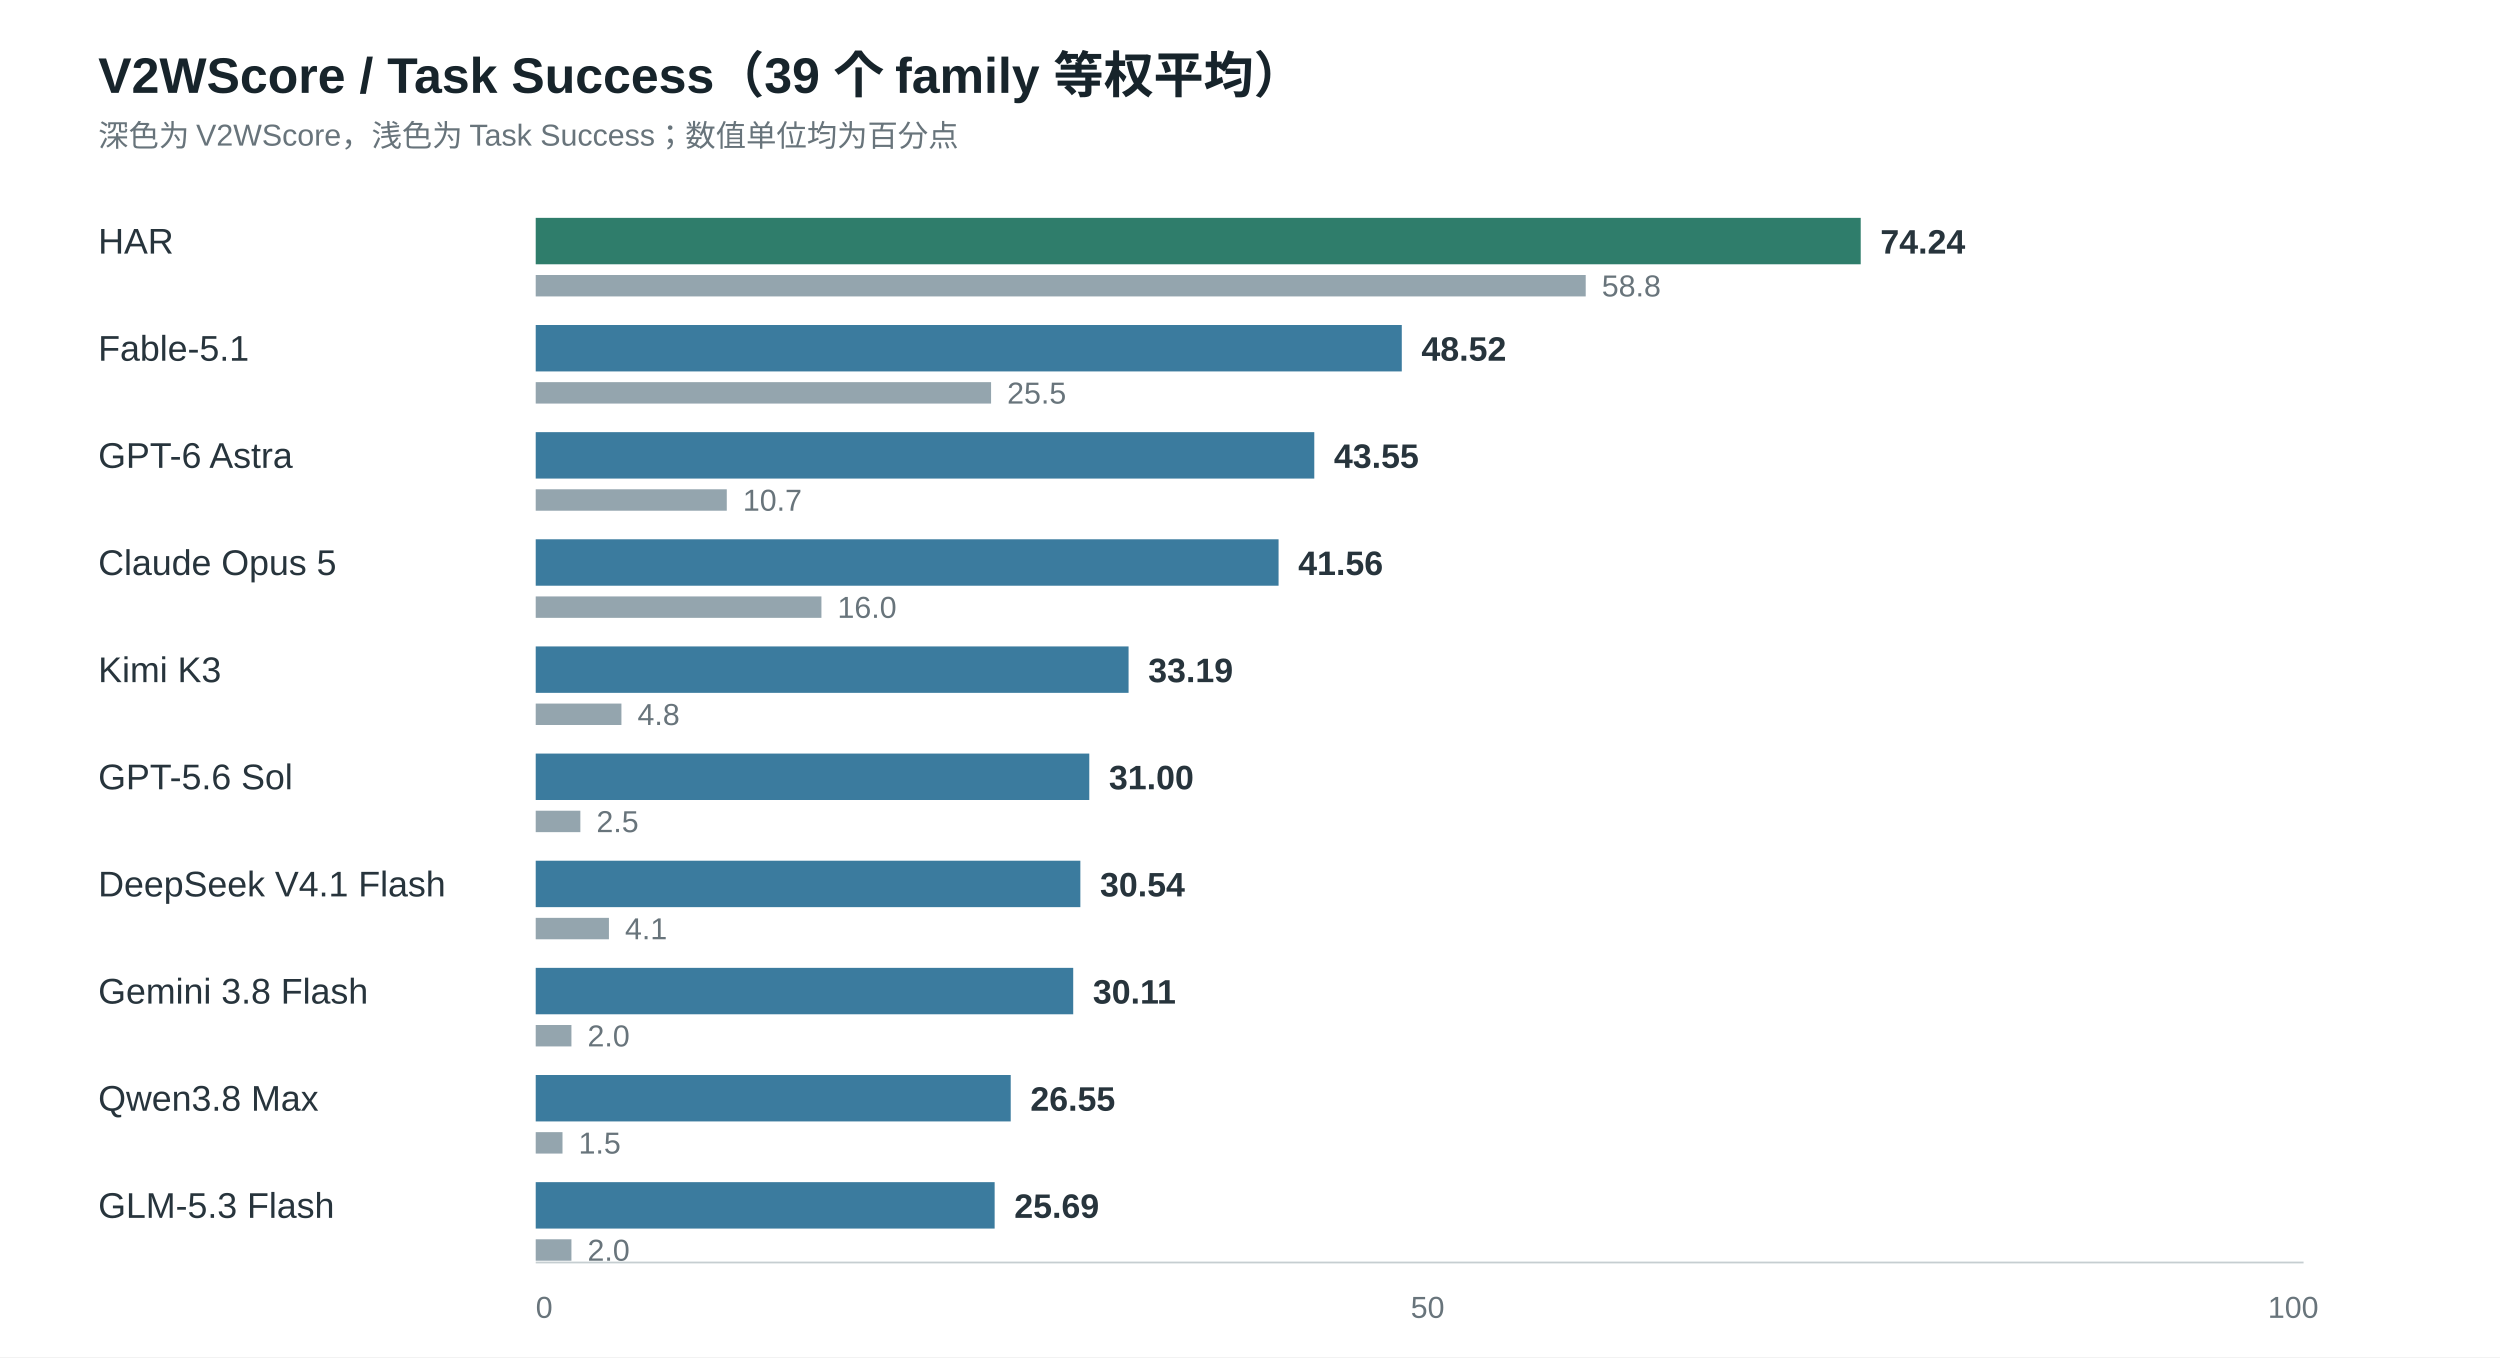
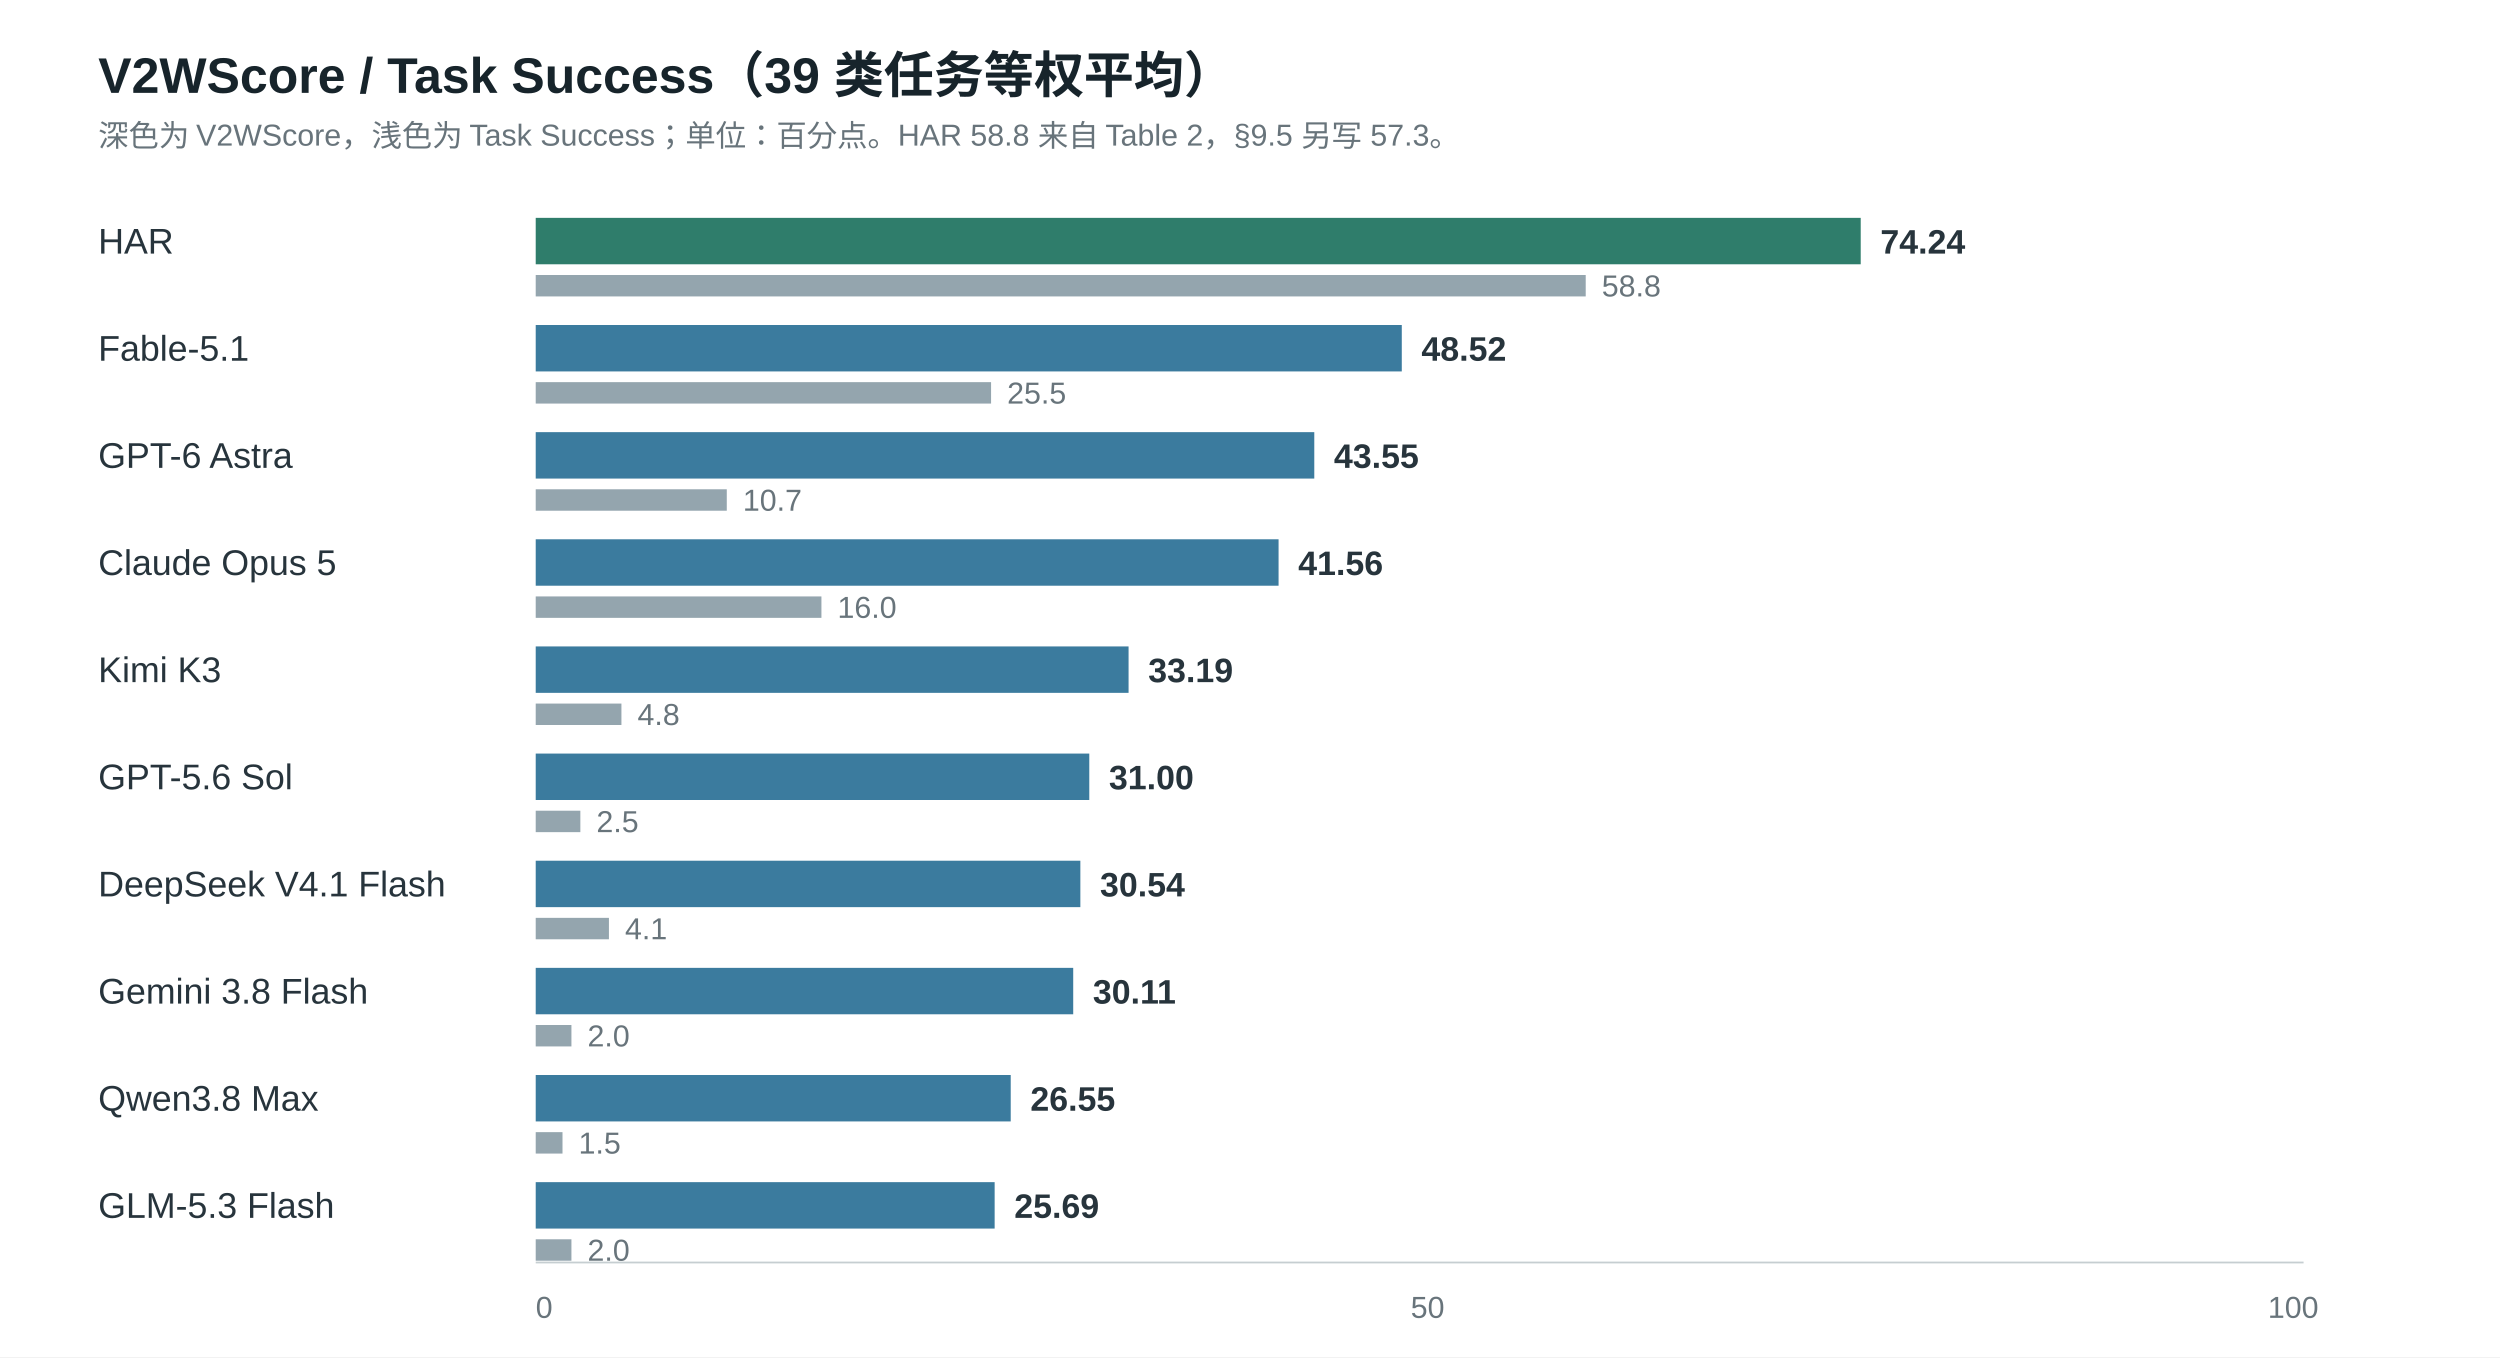
<svg xmlns="http://www.w3.org/2000/svg" viewBox="0 0 1400 760" role="img" aria-labelledby="title desc">
  <style>.label{font:20px Arial;fill:#27343c}.small{font:17px Arial;fill:#68747b}.num{font:700 19px Arial;fill:#27343c}.head{font:700 28px Arial;fill:#17242b}.bar{fill:#3b7b9e}.bar2{fill:#94a5ae}.har{fill:#2f7d6b}</style>
  <rect width="1400" height="760" fill="#fff" />
-   <text x="55" y="52" class="head">V2WScore / Task Success（39 个 family 等权平均）</text>
-   <text x="55" y="82" class="small">深色为 V2WScore，浅色为 Task Success；数值单位均为百分点</text>
+   <text x="55" y="52" class="head">V2WScore / Task Success（39 类任务等权平均）</text>
+   <text x="55" y="82" class="small">深色为 V2WScore，浅色为 Task Success；单位：百分点。HAR 58.8 来自 Table 2，§9.5 另写 57.3。</text>
  <g transform="translate(55 118)">
    <g>
      <text y="24" class="label">HAR</text>
      <rect x="245" y="4" width="742" height="26" class="har" />
      <text x="998" y="24" class="num">74.24</text>
      <rect x="245" y="36" width="588" height="12" class="bar2" />
      <text x="842" y="48" class="small">58.8</text>
    </g>
    <g transform="translate(0 60)">
      <text y="24" class="label">Fable-5.1</text>
      <rect x="245" y="4" width="485" height="26" class="bar" />
      <text x="741" y="24" class="num">48.52</text>
      <rect x="245" y="36" width="255" height="12" class="bar2" />
      <text x="509" y="48" class="small">25.5</text>
    </g>
    <g transform="translate(0 120)">
      <text y="24" class="label">GPT-6 Astra</text>
      <rect x="245" y="4" width="436" height="26" class="bar" />
      <text x="692" y="24" class="num">43.55</text>
      <rect x="245" y="36" width="107" height="12" class="bar2" />
      <text x="361" y="48" class="small">10.7</text>
    </g>
    <g transform="translate(0 180)">
      <text y="24" class="label">Claude Opus 5</text>
      <rect x="245" y="4" width="416" height="26" class="bar" />
      <text x="672" y="24" class="num">41.56</text>
      <rect x="245" y="36" width="160" height="12" class="bar2" />
      <text x="414" y="48" class="small">16.0</text>
    </g>
    <g transform="translate(0 240)">
      <text y="24" class="label">Kimi K3</text>
      <rect x="245" y="4" width="332" height="26" class="bar" />
      <text x="588" y="24" class="num">33.19</text>
      <rect x="245" y="36" width="48" height="12" class="bar2" />
      <text x="302" y="48" class="small">4.8</text>
    </g>
    <g transform="translate(0 300)">
      <text y="24" class="label">GPT-5.6 Sol</text>
      <rect x="245" y="4" width="310" height="26" class="bar" />
      <text x="566" y="24" class="num">31.00</text>
      <rect x="245" y="36" width="25" height="12" class="bar2" />
      <text x="279" y="48" class="small">2.5</text>
    </g>
    <g transform="translate(0 360)">
      <text y="24" class="label">DeepSeek V4.1 Flash</text>
      <rect x="245" y="4" width="305" height="26" class="bar" />
      <text x="561" y="24" class="num">30.54</text>
      <rect x="245" y="36" width="41" height="12" class="bar2" />
      <text x="295" y="48" class="small">4.1</text>
    </g>
    <g transform="translate(0 420)">
      <text y="24" class="label">Gemini 3.8 Flash</text>
      <rect x="245" y="4" width="301" height="26" class="bar" />
      <text x="557" y="24" class="num">30.11</text>
      <rect x="245" y="36" width="20" height="12" class="bar2" />
      <text x="274" y="48" class="small">2.0</text>
    </g>
    <g transform="translate(0 480)">
      <text y="24" class="label">Qwen3.8 Max</text>
      <rect x="245" y="4" width="266" height="26" class="bar" />
      <text x="522" y="24" class="num">26.55</text>
      <rect x="245" y="36" width="15" height="12" class="bar2" />
      <text x="269" y="48" class="small">1.5</text>
    </g>
    <g transform="translate(0 540)">
      <text y="24" class="label">GLM-5.3 Flash</text>
      <rect x="245" y="4" width="257" height="26" class="bar" />
      <text x="513" y="24" class="num">25.69</text>
      <rect x="245" y="36" width="20" height="12" class="bar2" />
      <text x="274" y="48" class="small">2.0</text>
    </g>
  </g>
  <line x1="300" y1="707" x2="1290" y2="707" stroke="#c6ced1" />
  <text x="300" y="738" class="small">0</text>
  <text x="790" y="738" class="small">50</text>
  <text x="1270" y="738" class="small">100</text>
</svg>
